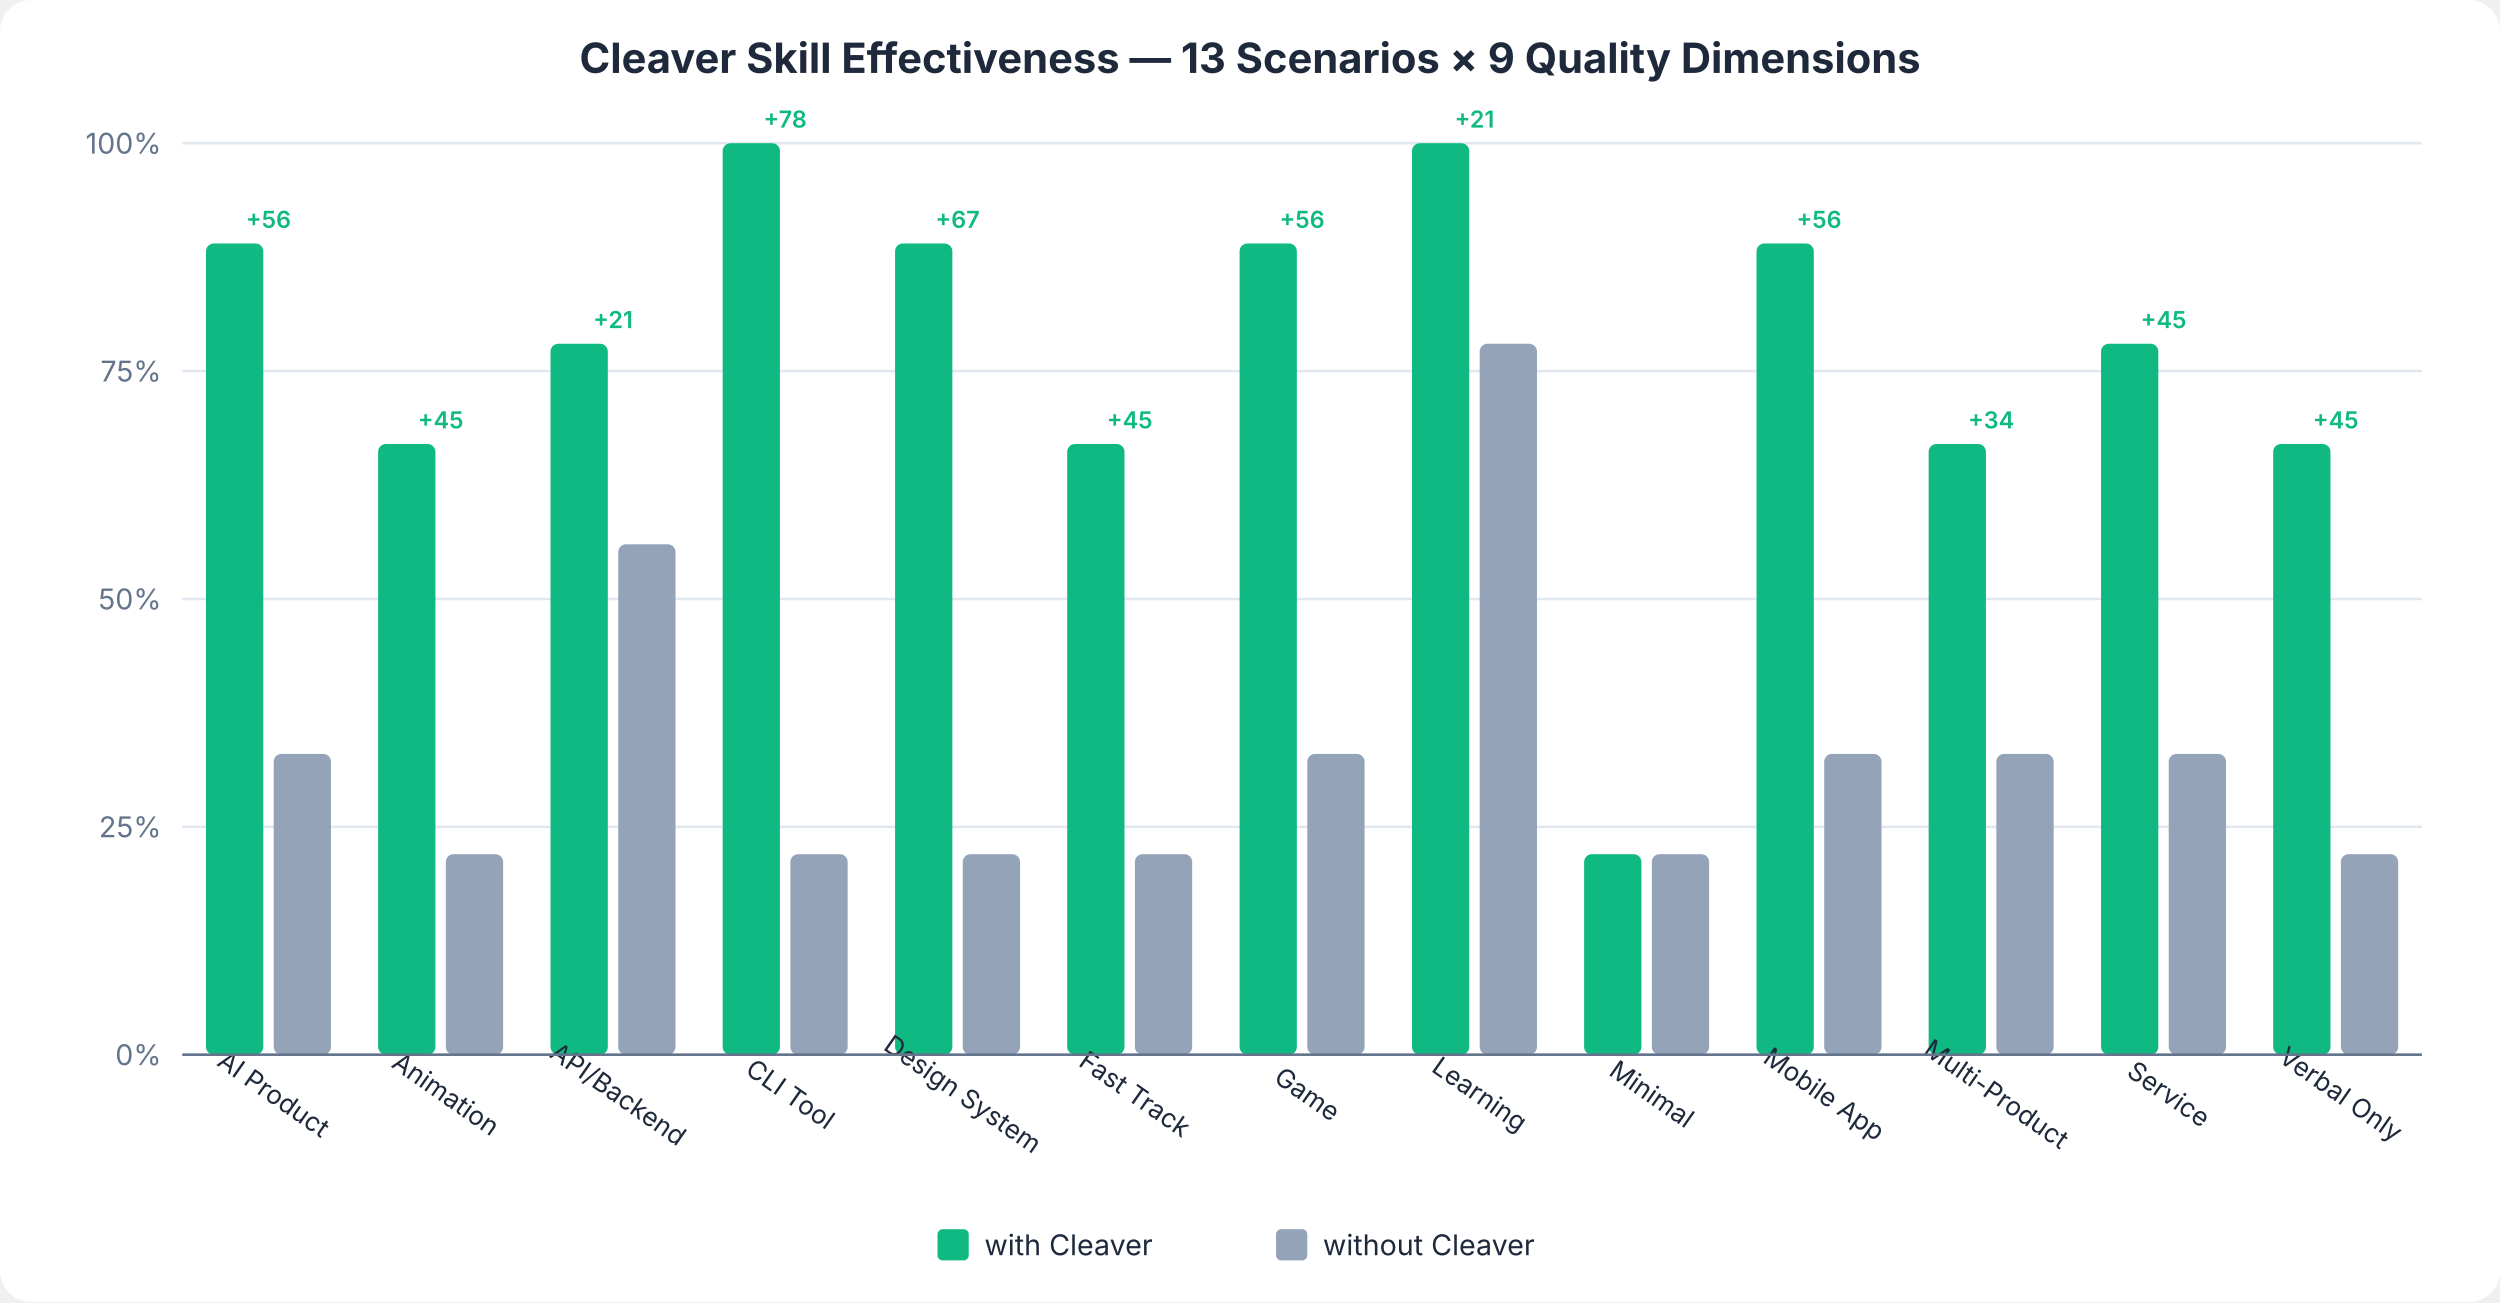
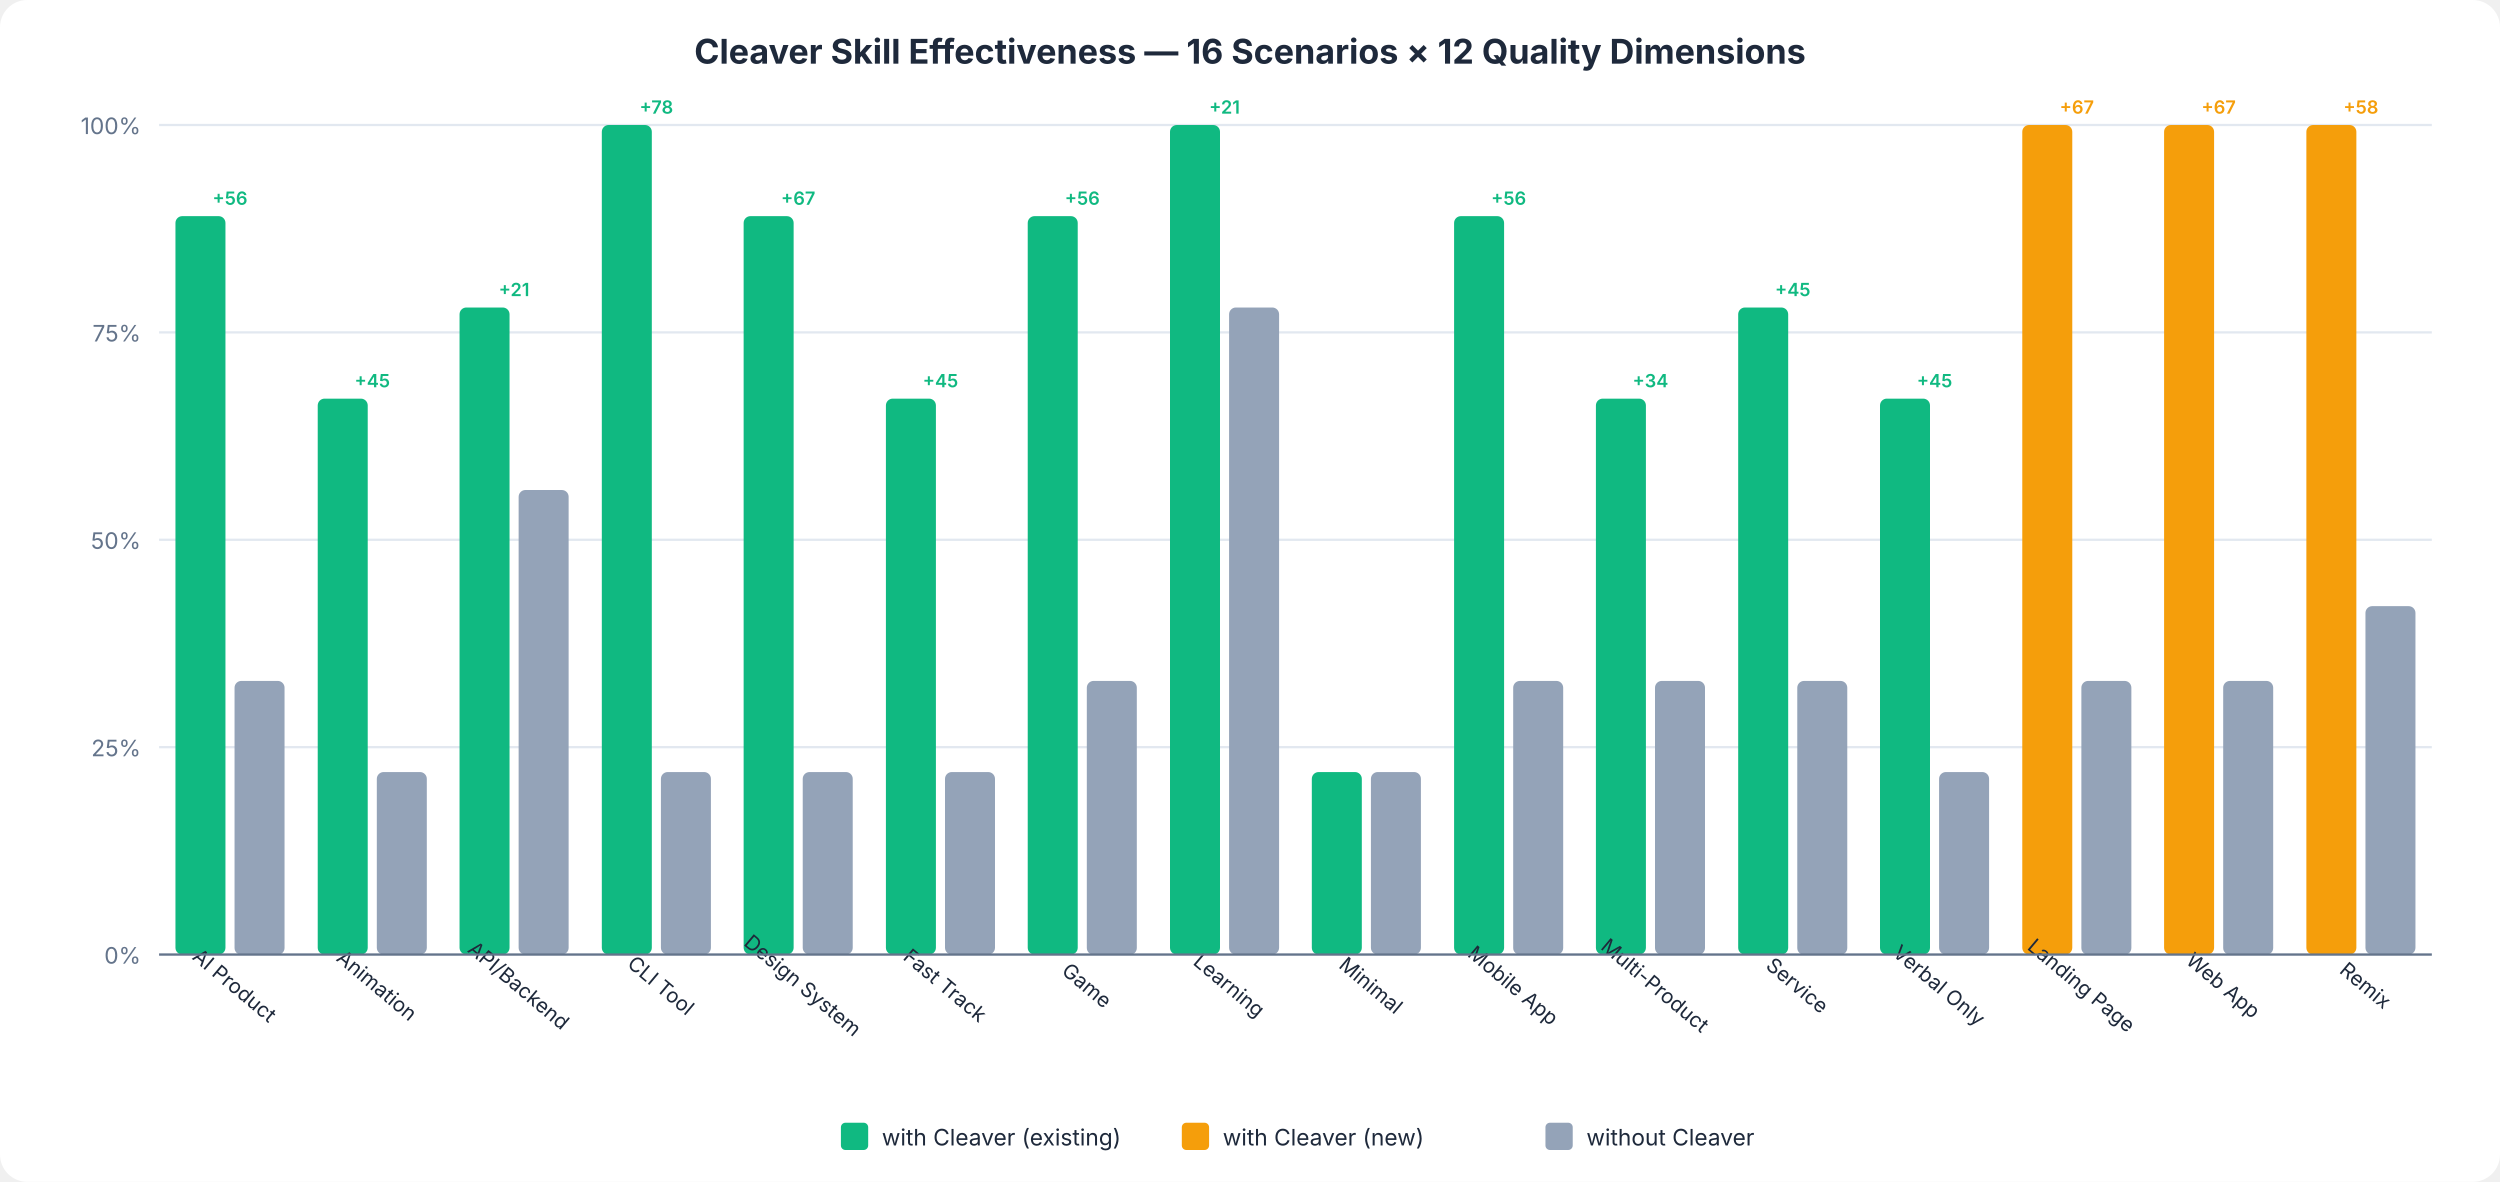
- <svg xmlns="http://www.w3.org/2000/svg" viewBox="0 0 960 500" font-family="system-ui,-apple-system,sans-serif">
-   <rect width="960" height="500" fill="#ffffff" rx="12" />
-   <text x="480.0" y="28" text-anchor="middle" font-size="16" font-weight="700" fill="#1e293b">Cleaver Skill Effectiveness — 13 Scenarios × 9 Quality Dimensions</text>
-   <line x1="70" y1="405.0" x2="930" y2="405.0" stroke="#e2e8f0" stroke-width="1" />
-   <text x="62" y="409.0" text-anchor="end" font-size="11" fill="#64748b">0%</text>
-   <line x1="70" y1="317.5" x2="930" y2="317.5" stroke="#e2e8f0" stroke-width="1" />
-   <text x="62" y="321.5" text-anchor="end" font-size="11" fill="#64748b">25%</text>
-   <line x1="70" y1="230.0" x2="930" y2="230.0" stroke="#e2e8f0" stroke-width="1" />
-   <text x="62" y="234.0" text-anchor="end" font-size="11" fill="#64748b">50%</text>
-   <line x1="70" y1="142.5" x2="930" y2="142.5" stroke="#e2e8f0" stroke-width="1" />
-   <text x="62" y="146.5" text-anchor="end" font-size="11" fill="#64748b">75%</text>
-   <line x1="70" y1="55.0" x2="930" y2="55.0" stroke="#e2e8f0" stroke-width="1" />
-   <text x="62" y="59.0" text-anchor="end" font-size="11" fill="#64748b">100%</text>
-   <rect x="79.1" y="93.5" width="22" height="311.5" fill="#10b981" rx="3" />
-   <rect x="105.1" y="289.5" width="22" height="115.5" fill="#94a3b8" rx="3" />
-   <text x="103.1" y="87.5" text-anchor="middle" font-size="9" font-weight="600" fill="#10b981">+56</text>
-   <text x="103.1" y="423.0" text-anchor="middle" font-size="10" fill="#1e293b" transform="rotate(35 103.1 423.0)">AI Product</text>
-   <rect x="145.2" y="170.5" width="22" height="234.5" fill="#10b981" rx="3" />
-   <rect x="171.2" y="328.0" width="22" height="77.0" fill="#94a3b8" rx="3" />
-   <text x="169.2" y="164.5" text-anchor="middle" font-size="9" font-weight="600" fill="#10b981">+45</text>
-   <text x="169.2" y="423.0" text-anchor="middle" font-size="10" fill="#1e293b" transform="rotate(35 169.2 423.0)">Animation</text>
-   <rect x="211.4" y="132.0" width="22" height="273.0" fill="#10b981" rx="3" />
-   <rect x="237.4" y="209.0" width="22" height="196.0" fill="#94a3b8" rx="3" />
-   <text x="235.4" y="126.0" text-anchor="middle" font-size="9" font-weight="600" fill="#10b981">+21</text>
-   <text x="235.4" y="423.0" text-anchor="middle" font-size="10" fill="#1e293b" transform="rotate(35 235.4 423.0)">API/Backend</text>
-   <rect x="277.5" y="55.0" width="22" height="350.0" fill="#10b981" rx="3" />
-   <rect x="303.5" y="328.0" width="22" height="77.0" fill="#94a3b8" rx="3" />
-   <text x="301.5" y="49.0" text-anchor="middle" font-size="9" font-weight="600" fill="#10b981">+78</text>
-   <text x="301.5" y="423.0" text-anchor="middle" font-size="10" fill="#1e293b" transform="rotate(35 301.5 423.0)">CLI Tool</text>
-   <rect x="343.7" y="93.5" width="22" height="311.5" fill="#10b981" rx="3" />
-   <rect x="369.7" y="328.0" width="22" height="77.0" fill="#94a3b8" rx="3" />
-   <text x="367.7" y="87.5" text-anchor="middle" font-size="9" font-weight="600" fill="#10b981">+67</text>
-   <text x="367.7" y="423.0" text-anchor="middle" font-size="10" fill="#1e293b" transform="rotate(35 367.7 423.0)">Design System</text>
-   <rect x="409.8" y="170.5" width="22" height="234.5" fill="#10b981" rx="3" />
-   <rect x="435.8" y="328.0" width="22" height="77.0" fill="#94a3b8" rx="3" />
-   <text x="433.8" y="164.5" text-anchor="middle" font-size="9" font-weight="600" fill="#10b981">+45</text>
-   <text x="433.8" y="423.0" text-anchor="middle" font-size="10" fill="#1e293b" transform="rotate(35 433.8 423.0)">Fast Track</text>
-   <rect x="476.0" y="93.5" width="22" height="311.5" fill="#10b981" rx="3" />
-   <rect x="502.0" y="289.5" width="22" height="115.5" fill="#94a3b8" rx="3" />
-   <text x="500.0" y="87.5" text-anchor="middle" font-size="9" font-weight="600" fill="#10b981">+56</text>
-   <text x="500.0" y="423.0" text-anchor="middle" font-size="10" fill="#1e293b" transform="rotate(35 500.0 423.0)">Game</text>
-   <rect x="542.2" y="55.0" width="22" height="350.0" fill="#10b981" rx="3" />
-   <rect x="568.2" y="132.0" width="22" height="273.0" fill="#94a3b8" rx="3" />
-   <text x="566.2" y="49.0" text-anchor="middle" font-size="9" font-weight="600" fill="#10b981">+21</text>
-   <text x="566.2" y="423.0" text-anchor="middle" font-size="10" fill="#1e293b" transform="rotate(35 566.2 423.0)">Learning</text>
-   <rect x="608.3" y="328.0" width="22" height="77.0" fill="#10b981" rx="3" />
-   <rect x="634.3" y="328.0" width="22" height="77.0" fill="#94a3b8" rx="3" />
-   <text x="632.3" y="423.0" text-anchor="middle" font-size="10" fill="#1e293b" transform="rotate(35 632.3 423.0)">Minimal</text>
-   <rect x="674.5" y="93.5" width="22" height="311.5" fill="#10b981" rx="3" />
-   <rect x="700.5" y="289.5" width="22" height="115.5" fill="#94a3b8" rx="3" />
-   <text x="698.5" y="87.5" text-anchor="middle" font-size="9" font-weight="600" fill="#10b981">+56</text>
-   <text x="698.5" y="423.0" text-anchor="middle" font-size="10" fill="#1e293b" transform="rotate(35 698.5 423.0)">Mobile App</text>
-   <rect x="740.6" y="170.5" width="22" height="234.5" fill="#10b981" rx="3" />
-   <rect x="766.6" y="289.5" width="22" height="115.5" fill="#94a3b8" rx="3" />
-   <text x="764.6" y="164.5" text-anchor="middle" font-size="9" font-weight="600" fill="#10b981">+34</text>
-   <text x="764.6" y="423.0" text-anchor="middle" font-size="10" fill="#1e293b" transform="rotate(35 764.6 423.0)">Multi-Product</text>
-   <rect x="806.8" y="132.0" width="22" height="273.0" fill="#10b981" rx="3" />
-   <rect x="832.8" y="289.5" width="22" height="115.5" fill="#94a3b8" rx="3" />
-   <text x="830.8" y="126.0" text-anchor="middle" font-size="9" font-weight="600" fill="#10b981">+45</text>
-   <text x="830.8" y="423.0" text-anchor="middle" font-size="10" fill="#1e293b" transform="rotate(35 830.8 423.0)">Service</text>
-   <rect x="872.9" y="170.5" width="22" height="234.5" fill="#10b981" rx="3" />
-   <rect x="898.9" y="328.0" width="22" height="77.0" fill="#94a3b8" rx="3" />
-   <text x="896.9" y="164.5" text-anchor="middle" font-size="9" font-weight="600" fill="#10b981">+45</text>
-   <text x="896.9" y="423.0" text-anchor="middle" font-size="10" fill="#1e293b" transform="rotate(35 896.9 423.0)">Verbal Only</text>
-   <rect x="360.0" y="472" width="12" height="12" fill="#10b981" rx="2" />
-   <text x="378.0" y="482" font-size="11" fill="#1e293b">with Cleaver</text>
-   <rect x="490.0" y="472" width="12" height="12" fill="#94a3b8" rx="2" />
-   <text x="508.0" y="482" font-size="11" fill="#1e293b">without Cleaver</text>
-   <line x1="70" y1="405" x2="930" y2="405" stroke="#64748b" stroke-width="1" />
+ <svg xmlns="http://www.w3.org/2000/svg" viewBox="0 0 1100 520" font-family="system-ui,-apple-system,sans-serif">
+   <rect width="1100" height="520" fill="#ffffff" rx="12" />
+   <text x="550.0" y="28" text-anchor="middle" font-size="15" font-weight="700" fill="#1e293b">Cleaver Skill Effectiveness — 16 Scenarios × 12 Quality Dimensions</text>
+   <line x1="70" y1="420.0" x2="1070" y2="420.0" stroke="#e2e8f0" stroke-width="1" />
+   <text x="62" y="424.0" text-anchor="end" font-size="10" fill="#64748b">0%</text>
+   <line x1="70" y1="328.75" x2="1070" y2="328.75" stroke="#e2e8f0" stroke-width="1" />
+   <text x="62" y="332.75" text-anchor="end" font-size="10" fill="#64748b">25%</text>
+   <line x1="70" y1="237.5" x2="1070" y2="237.5" stroke="#e2e8f0" stroke-width="1" />
+   <text x="62" y="241.5" text-anchor="end" font-size="10" fill="#64748b">50%</text>
+   <line x1="70" y1="146.25" x2="1070" y2="146.25" stroke="#e2e8f0" stroke-width="1" />
+   <text x="62" y="150.25" text-anchor="end" font-size="10" fill="#64748b">75%</text>
+   <line x1="70" y1="55.0" x2="1070" y2="55.0" stroke="#e2e8f0" stroke-width="1" />
+   <text x="62" y="59.0" text-anchor="end" font-size="10" fill="#64748b">100%</text>
+   <rect x="77.2" y="95.1" width="22" height="324.9" fill="#10b981" rx="3" />
+   <rect x="103.2" y="299.6" width="22" height="120.5" fill="#94a3b8" rx="3" />
+   <text x="101.2" y="90.1" text-anchor="middle" font-size="8" font-weight="600" fill="#10b981">+56</text>
+   <text x="101.2" y="436.0" text-anchor="middle" font-size="9" fill="#1e293b" transform="rotate(40 101.2 436.0)">AI Product</text>
+   <rect x="139.8" y="175.4" width="22" height="244.6" fill="#10b981" rx="3" />
+   <rect x="165.8" y="339.7" width="22" height="80.3" fill="#94a3b8" rx="3" />
+   <text x="163.8" y="170.4" text-anchor="middle" font-size="8" font-weight="600" fill="#10b981">+45</text>
+   <text x="163.8" y="436.0" text-anchor="middle" font-size="9" fill="#1e293b" transform="rotate(40 163.8 436.0)">Animation</text>
+   <rect x="202.2" y="135.3" width="22" height="284.7" fill="#10b981" rx="3" />
+   <rect x="228.2" y="215.6" width="22" height="204.4" fill="#94a3b8" rx="3" />
+   <text x="226.2" y="130.3" text-anchor="middle" font-size="8" font-weight="600" fill="#10b981">+21</text>
+   <text x="226.2" y="436.0" text-anchor="middle" font-size="9" fill="#1e293b" transform="rotate(40 226.2 436.0)">API/Backend</text>
+   <rect x="264.8" y="55.0" width="22" height="365.0" fill="#10b981" rx="3" />
+   <rect x="290.8" y="339.7" width="22" height="80.3" fill="#94a3b8" rx="3" />
+   <text x="288.8" y="50.0" text-anchor="middle" font-size="8" font-weight="600" fill="#10b981">+78</text>
+   <text x="288.8" y="436.0" text-anchor="middle" font-size="9" fill="#1e293b" transform="rotate(40 288.8 436.0)">CLI Tool</text>
+   <rect x="327.2" y="95.1" width="22" height="324.9" fill="#10b981" rx="3" />
+   <rect x="353.2" y="339.7" width="22" height="80.3" fill="#94a3b8" rx="3" />
+   <text x="351.2" y="90.1" text-anchor="middle" font-size="8" font-weight="600" fill="#10b981">+67</text>
+   <text x="351.2" y="436.0" text-anchor="middle" font-size="9" fill="#1e293b" transform="rotate(40 351.2 436.0)">Design System</text>
+   <rect x="389.8" y="175.4" width="22" height="244.6" fill="#10b981" rx="3" />
+   <rect x="415.8" y="339.7" width="22" height="80.3" fill="#94a3b8" rx="3" />
+   <text x="413.8" y="170.4" text-anchor="middle" font-size="8" font-weight="600" fill="#10b981">+45</text>
+   <text x="413.8" y="436.0" text-anchor="middle" font-size="9" fill="#1e293b" transform="rotate(40 413.8 436.0)">Fast Track</text>
+   <rect x="452.2" y="95.1" width="22" height="324.9" fill="#10b981" rx="3" />
+   <rect x="478.2" y="299.6" width="22" height="120.5" fill="#94a3b8" rx="3" />
+   <text x="476.2" y="90.1" text-anchor="middle" font-size="8" font-weight="600" fill="#10b981">+56</text>
+   <text x="476.2" y="436.0" text-anchor="middle" font-size="9" fill="#1e293b" transform="rotate(40 476.2 436.0)">Game</text>
+   <rect x="514.8" y="55.0" width="22" height="365.0" fill="#10b981" rx="3" />
+   <rect x="540.8" y="135.3" width="22" height="284.7" fill="#94a3b8" rx="3" />
+   <text x="538.8" y="50.0" text-anchor="middle" font-size="8" font-weight="600" fill="#10b981">+21</text>
+   <text x="538.8" y="436.0" text-anchor="middle" font-size="9" fill="#1e293b" transform="rotate(40 538.8 436.0)">Learning</text>
+   <rect x="577.2" y="339.7" width="22" height="80.3" fill="#10b981" rx="3" />
+   <rect x="603.2" y="339.7" width="22" height="80.3" fill="#94a3b8" rx="3" />
+   <text x="601.2" y="436.0" text-anchor="middle" font-size="9" fill="#1e293b" transform="rotate(40 601.2 436.0)">Minimal</text>
+   <rect x="639.8" y="95.1" width="22" height="324.9" fill="#10b981" rx="3" />
+   <rect x="665.8" y="299.6" width="22" height="120.5" fill="#94a3b8" rx="3" />
+   <text x="663.8" y="90.1" text-anchor="middle" font-size="8" font-weight="600" fill="#10b981">+56</text>
+   <text x="663.8" y="436.0" text-anchor="middle" font-size="9" fill="#1e293b" transform="rotate(40 663.8 436.0)">Mobile App</text>
+   <rect x="702.2" y="175.4" width="22" height="244.6" fill="#10b981" rx="3" />
+   <rect x="728.2" y="299.6" width="22" height="120.5" fill="#94a3b8" rx="3" />
+   <text x="726.2" y="170.4" text-anchor="middle" font-size="8" font-weight="600" fill="#10b981">+34</text>
+   <text x="726.2" y="436.0" text-anchor="middle" font-size="9" fill="#1e293b" transform="rotate(40 726.2 436.0)">Multi-Product</text>
+   <rect x="764.8" y="135.3" width="22" height="284.7" fill="#10b981" rx="3" />
+   <rect x="790.8" y="299.6" width="22" height="120.5" fill="#94a3b8" rx="3" />
+   <text x="788.8" y="130.3" text-anchor="middle" font-size="8" font-weight="600" fill="#10b981">+45</text>
+   <text x="788.8" y="436.0" text-anchor="middle" font-size="9" fill="#1e293b" transform="rotate(40 788.8 436.0)">Service</text>
+   <rect x="827.2" y="175.4" width="22" height="244.6" fill="#10b981" rx="3" />
+   <rect x="853.2" y="339.7" width="22" height="80.3" fill="#94a3b8" rx="3" />
+   <text x="851.2" y="170.4" text-anchor="middle" font-size="8" font-weight="600" fill="#10b981">+45</text>
+   <text x="851.2" y="436.0" text-anchor="middle" font-size="9" fill="#1e293b" transform="rotate(40 851.2 436.0)">Verbal Only</text>
+   <rect x="889.8" y="55.0" width="22" height="365.0" fill="#f59e0b" rx="3" />
+   <rect x="915.8" y="299.6" width="22" height="120.5" fill="#94a3b8" rx="3" />
+   <text x="913.8" y="50.0" text-anchor="middle" font-size="8" font-weight="600" fill="#f59e0b">+67</text>
+   <text x="913.8" y="436.0" text-anchor="middle" font-size="9" fill="#1e293b" transform="rotate(40 913.8 436.0)">Landing Page</text>
+   <rect x="952.2" y="55.0" width="22" height="365.0" fill="#f59e0b" rx="3" />
+   <rect x="978.2" y="299.6" width="22" height="120.5" fill="#94a3b8" rx="3" />
+   <text x="976.2" y="50.0" text-anchor="middle" font-size="8" font-weight="600" fill="#f59e0b">+67</text>
+   <text x="976.2" y="436.0" text-anchor="middle" font-size="9" fill="#1e293b" transform="rotate(40 976.2 436.0)">Web App</text>
+   <rect x="1014.8" y="55.0" width="22" height="365.0" fill="#f59e0b" rx="3" />
+   <rect x="1040.8" y="266.7" width="22" height="153.3" fill="#94a3b8" rx="3" />
+   <text x="1038.8" y="50.0" text-anchor="middle" font-size="8" font-weight="600" fill="#f59e0b">+58</text>
+   <text x="1038.8" y="436.0" text-anchor="middle" font-size="9" fill="#1e293b" transform="rotate(40 1038.8 436.0)">Remix</text>
+   <rect x="370.0" y="494" width="12" height="12" fill="#10b981" rx="2" />
+   <text x="388.0" y="504" font-size="10" fill="#1e293b">with Cleaver (existing)</text>
+   <rect x="520.0" y="494" width="12" height="12" fill="#f59e0b" rx="2" />
+   <text x="538.0" y="504" font-size="10" fill="#1e293b">with Cleaver (new)</text>
+   <rect x="680.0" y="494" width="12" height="12" fill="#94a3b8" rx="2" />
+   <text x="698.0" y="504" font-size="10" fill="#1e293b">without Cleaver</text>
+   <line x1="70" y1="420" x2="1070" y2="420" stroke="#64748b" stroke-width="1" />
</svg>
